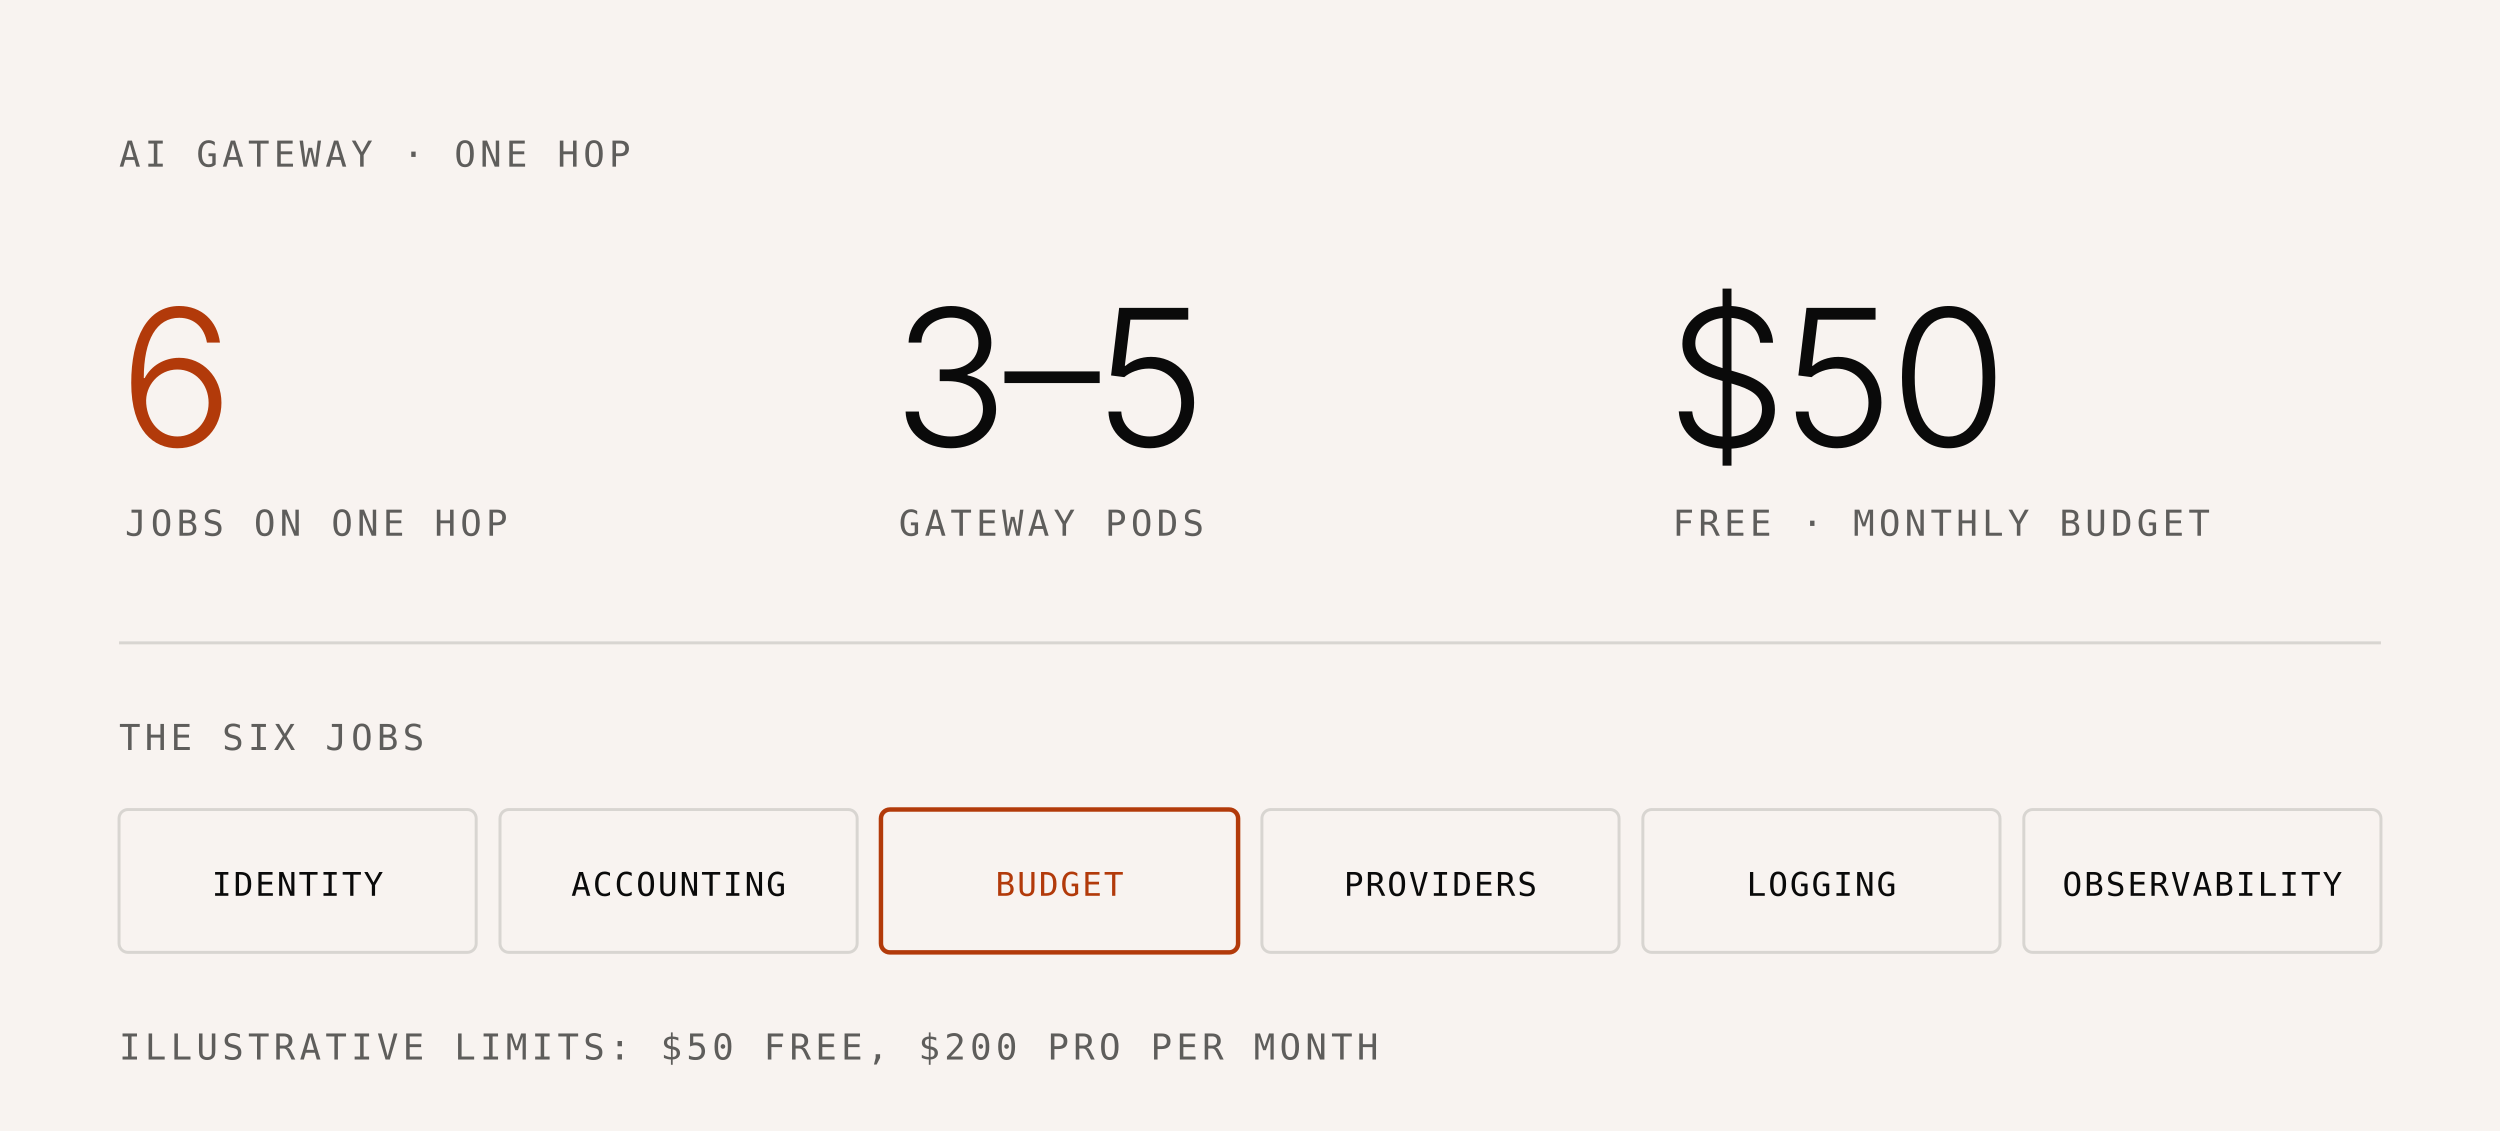
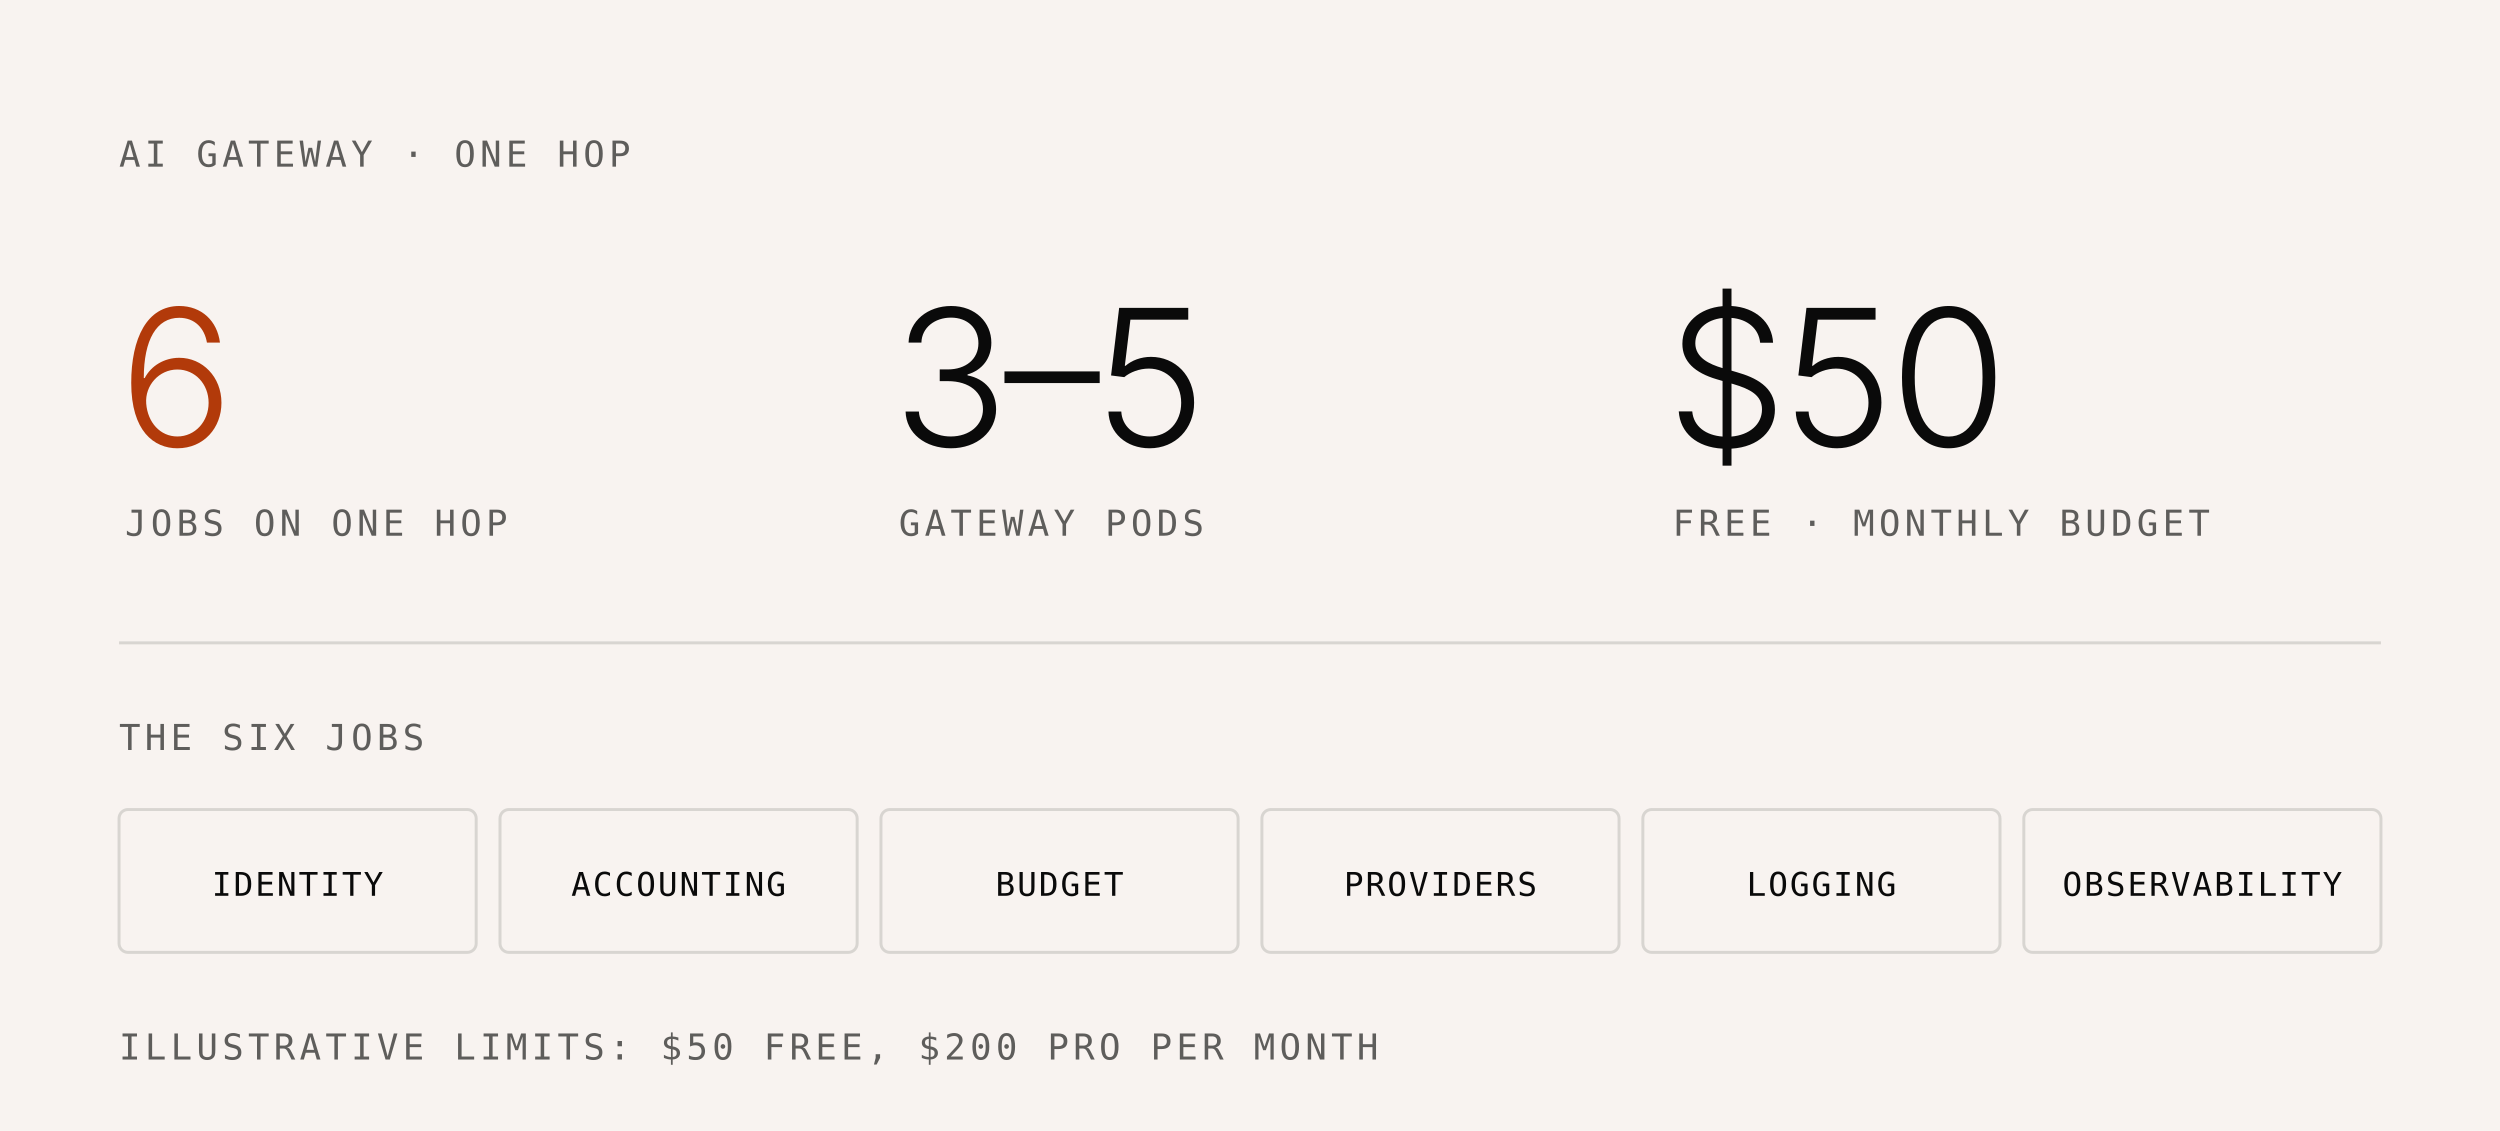
<svg xmlns="http://www.w3.org/2000/svg" viewBox="0 0 840 380" width="840" height="380" role="img" aria-labelledby="title desc">
  <style>
    .bg { fill: #f8f3f0; }
    .ink { fill: #0a0a0a; }
    .muted { fill: #5e5d5b; }
    .rule { stroke: #d8d5d1; }
    .box { fill: none; stroke: #d8d5d1; }
    .accent { fill: #b23a0a; }
    .accent-stroke { stroke: #b23a0a; fill: none; }
    .up { fill: #5e5d5b; fill-opacity: 0.35; stroke: #5e5d5b; }
    .down { fill: none; stroke: #5e5d5b; stroke-dasharray: 4 4; }
    .num { font-family: "DM Sans", -apple-system, BlinkMacSystemFont, "Segoe UI", Inter, Roboto, "Helvetica Neue", Arial, sans-serif; font-weight: 300; font-size: 64px; letter-spacing: -0.02em; }
    .label { font-family: "DM Sans", -apple-system, BlinkMacSystemFont, "Segoe UI", Inter, Roboto, "Helvetica Neue", Arial, sans-serif; font-size: 15px; }
    .mono { font-family: "JetBrains Mono", ui-monospace, "SF Mono", Menlo, Consolas, monospace; font-size: 12px; letter-spacing: 0.12em; }
    .mono-s { font-family: "JetBrains Mono", ui-monospace, "SF Mono", Menlo, Consolas, monospace; font-size: 11px; letter-spacing: 0.06em; }
    @media (prefers-color-scheme: dark) {
      .bg { fill: #1b1818; }
      .ink { fill: #f2efea; }
      .muted { fill: #a8a29c; }
      .rule { stroke: #3a3436; }
      .box { stroke: #3a3436; }
      .accent { fill: #fb923c; }
      .accent-stroke { stroke: #fb923c; }
      .up { fill: #a8a29c; fill-opacity: 0.35; stroke: #a8a29c; }
      .down { stroke: #a8a29c; }
    }
  </style>
  <rect class="bg" width="840" height="380" />
  <text class="mono muted" x="40" y="56">AI GATEWAY · ONE HOP</text>
  <text class="num accent" x="40" y="150">6</text>
  <text class="mono muted" x="42" y="180">JOBS ON ONE HOP</text>
  <text class="num ink" x="300" y="150">3–5</text>
  <text class="mono muted" x="302" y="180">GATEWAY PODS</text>
  <text class="num ink" x="560" y="150">$50</text>
  <text class="mono muted" x="562" y="180">FREE · MONTHLY BUDGET</text>
  <line class="rule" x1="40" y1="216" x2="800" y2="216" stroke-width="1" />
  <text class="mono muted" x="40" y="252">THE SIX JOBS</text>
  <g>
    <rect class="box" x="40" y="272" width="120" height="48" rx="3" />
    <text class="mono-s ink" x="100" y="301" text-anchor="middle">IDENTITY</text>
    <rect class="box" x="168" y="272" width="120" height="48" rx="3" />
    <text class="mono-s ink" x="228" y="301" text-anchor="middle">ACCOUNTING</text>
-     <rect class="accent-stroke" x="296" y="272" width="120" height="48" rx="3" stroke-width="1.5" />
-     <text class="mono-s accent" x="356" y="301" text-anchor="middle">BUDGET</text>
+     <rect class="box" x="296" y="272" width="120" height="48" rx="3" />
+     <text class="mono-s ink" x="356" y="301" text-anchor="middle">BUDGET</text>
    <rect class="box" x="424" y="272" width="120" height="48" rx="3" />
    <text class="mono-s ink" x="484" y="301" text-anchor="middle">PROVIDERS</text>
    <rect class="box" x="552" y="272" width="120" height="48" rx="3" />
    <text class="mono-s ink" x="612" y="301" text-anchor="middle">LOGGING</text>
    <rect class="box" x="680" y="272" width="120" height="48" rx="3" />
    <text class="mono-s ink" x="740" y="301" text-anchor="middle">OBSERVABILITY</text>
  </g>
  <text class="mono muted" x="40" y="356">ILLUSTRATIVE LIMITS: $50 FREE, $200 PRO PER MONTH</text>
</svg>
